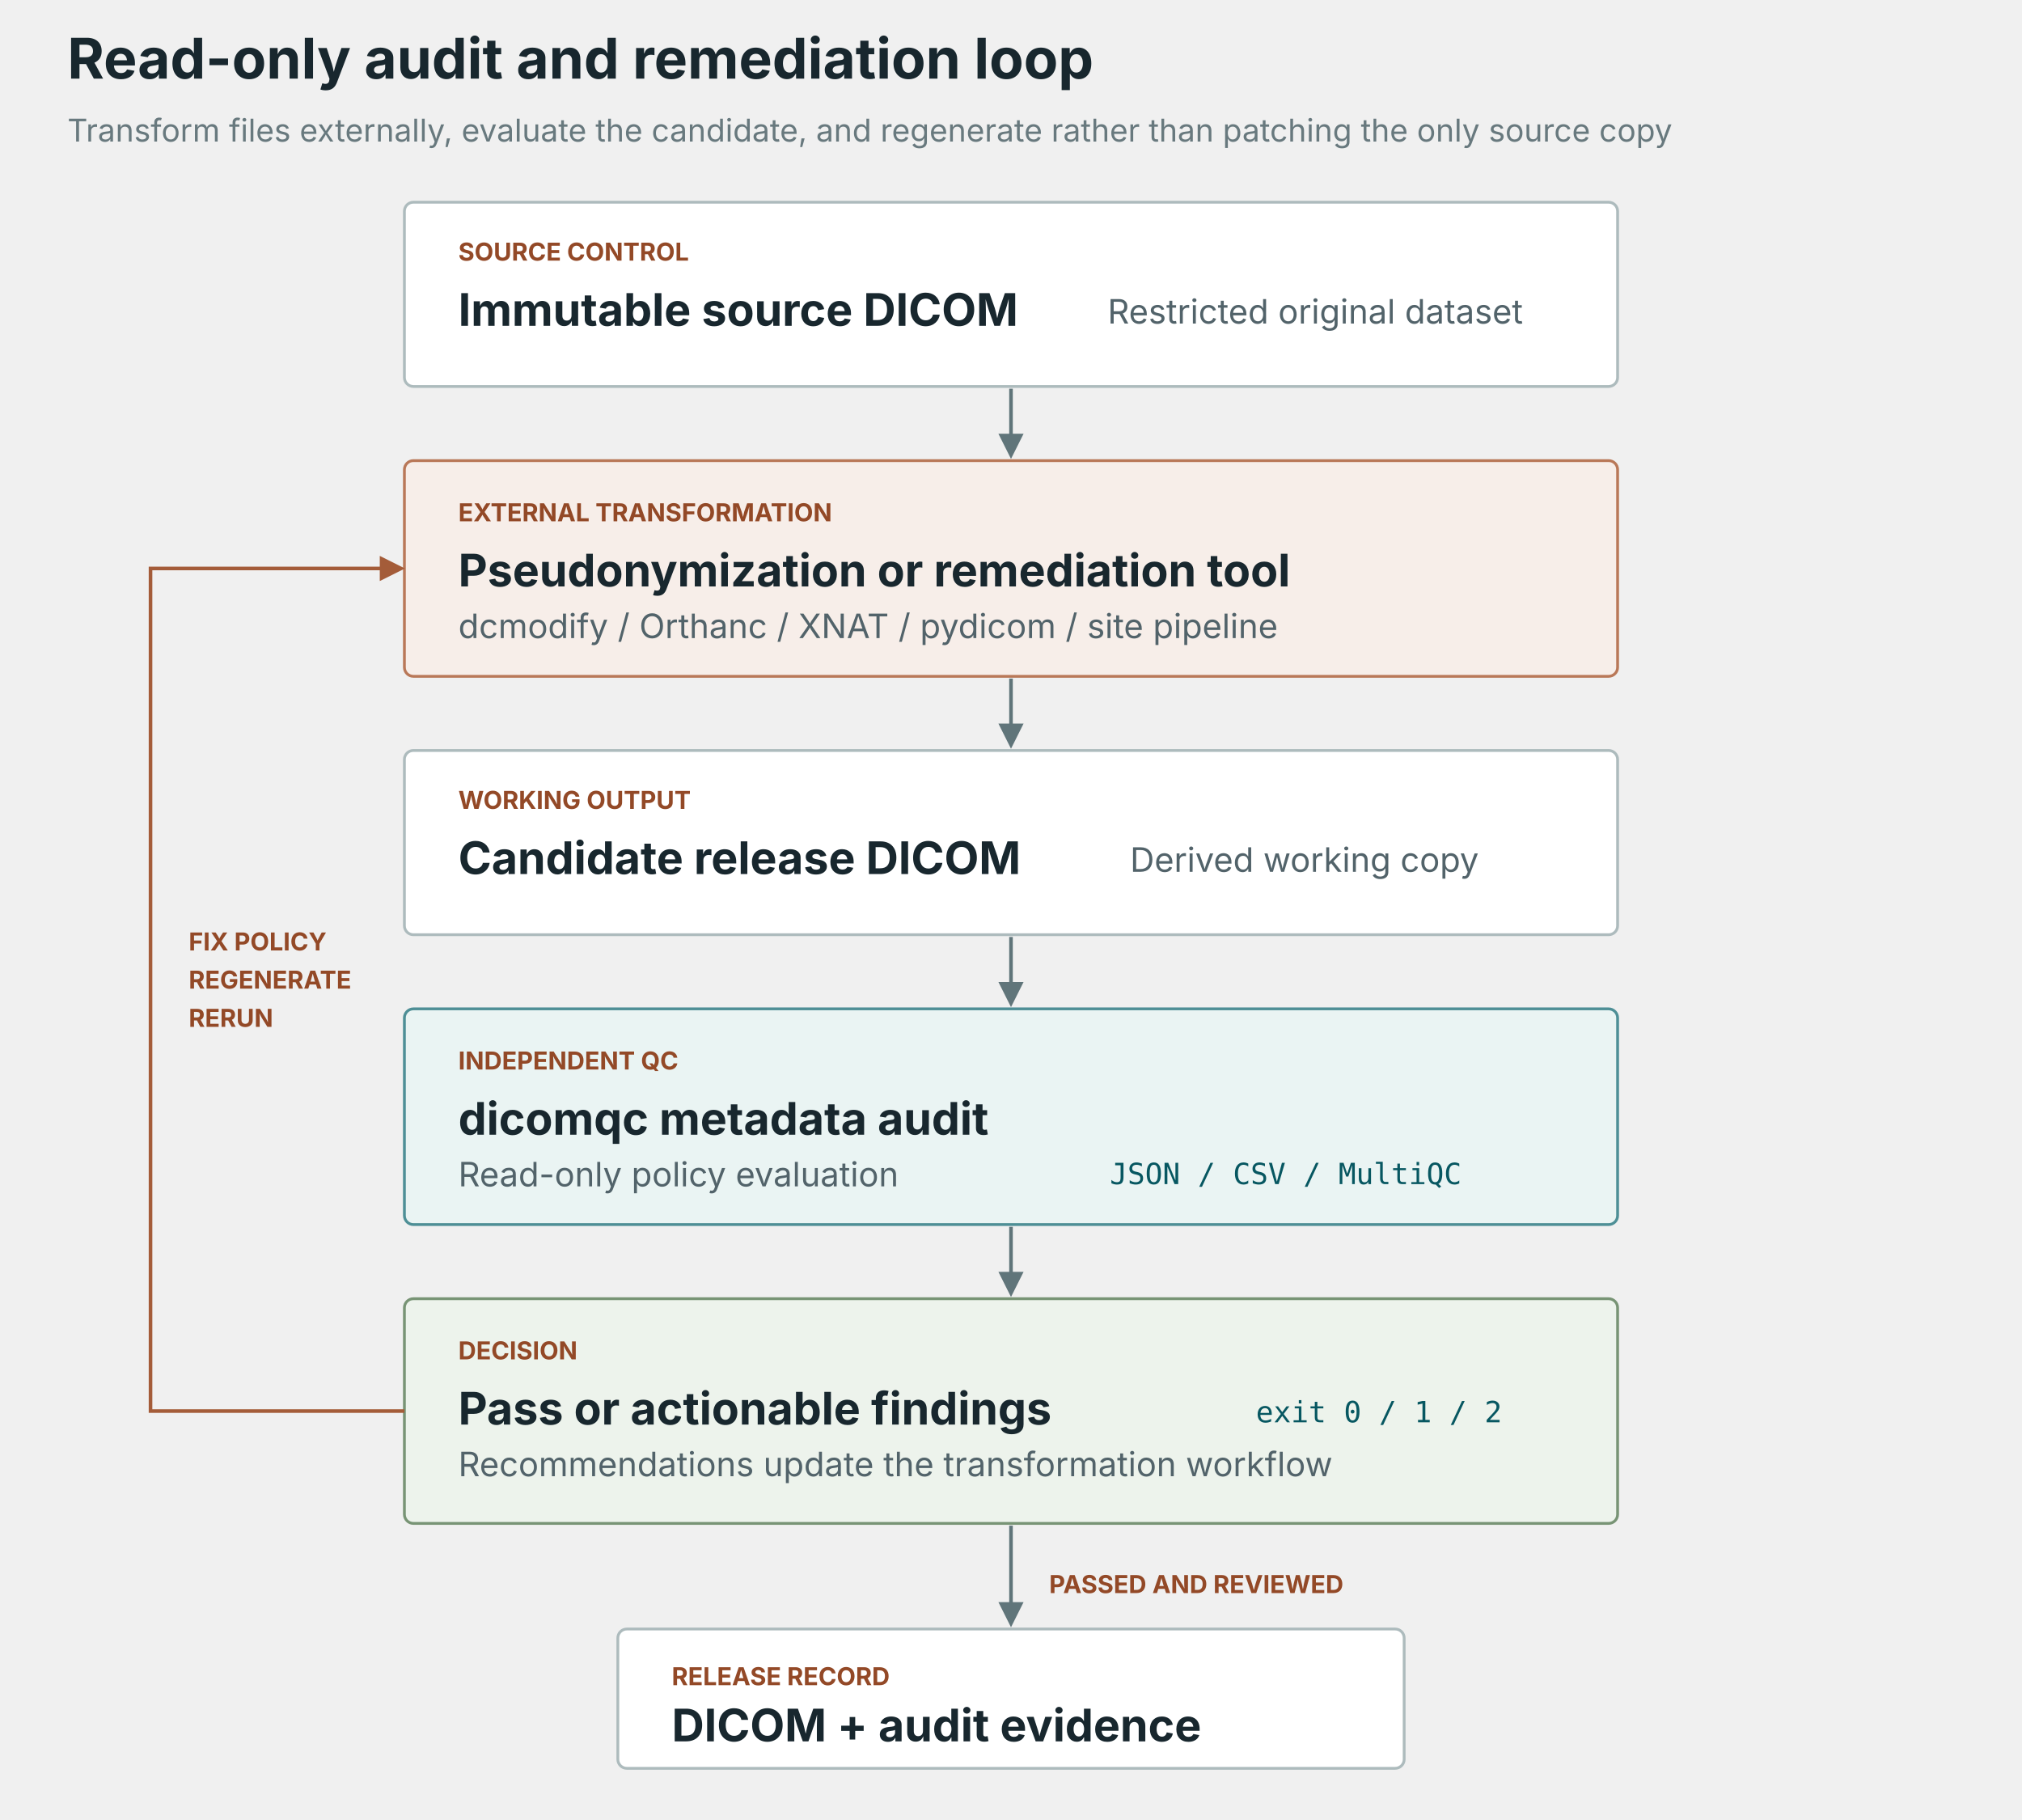
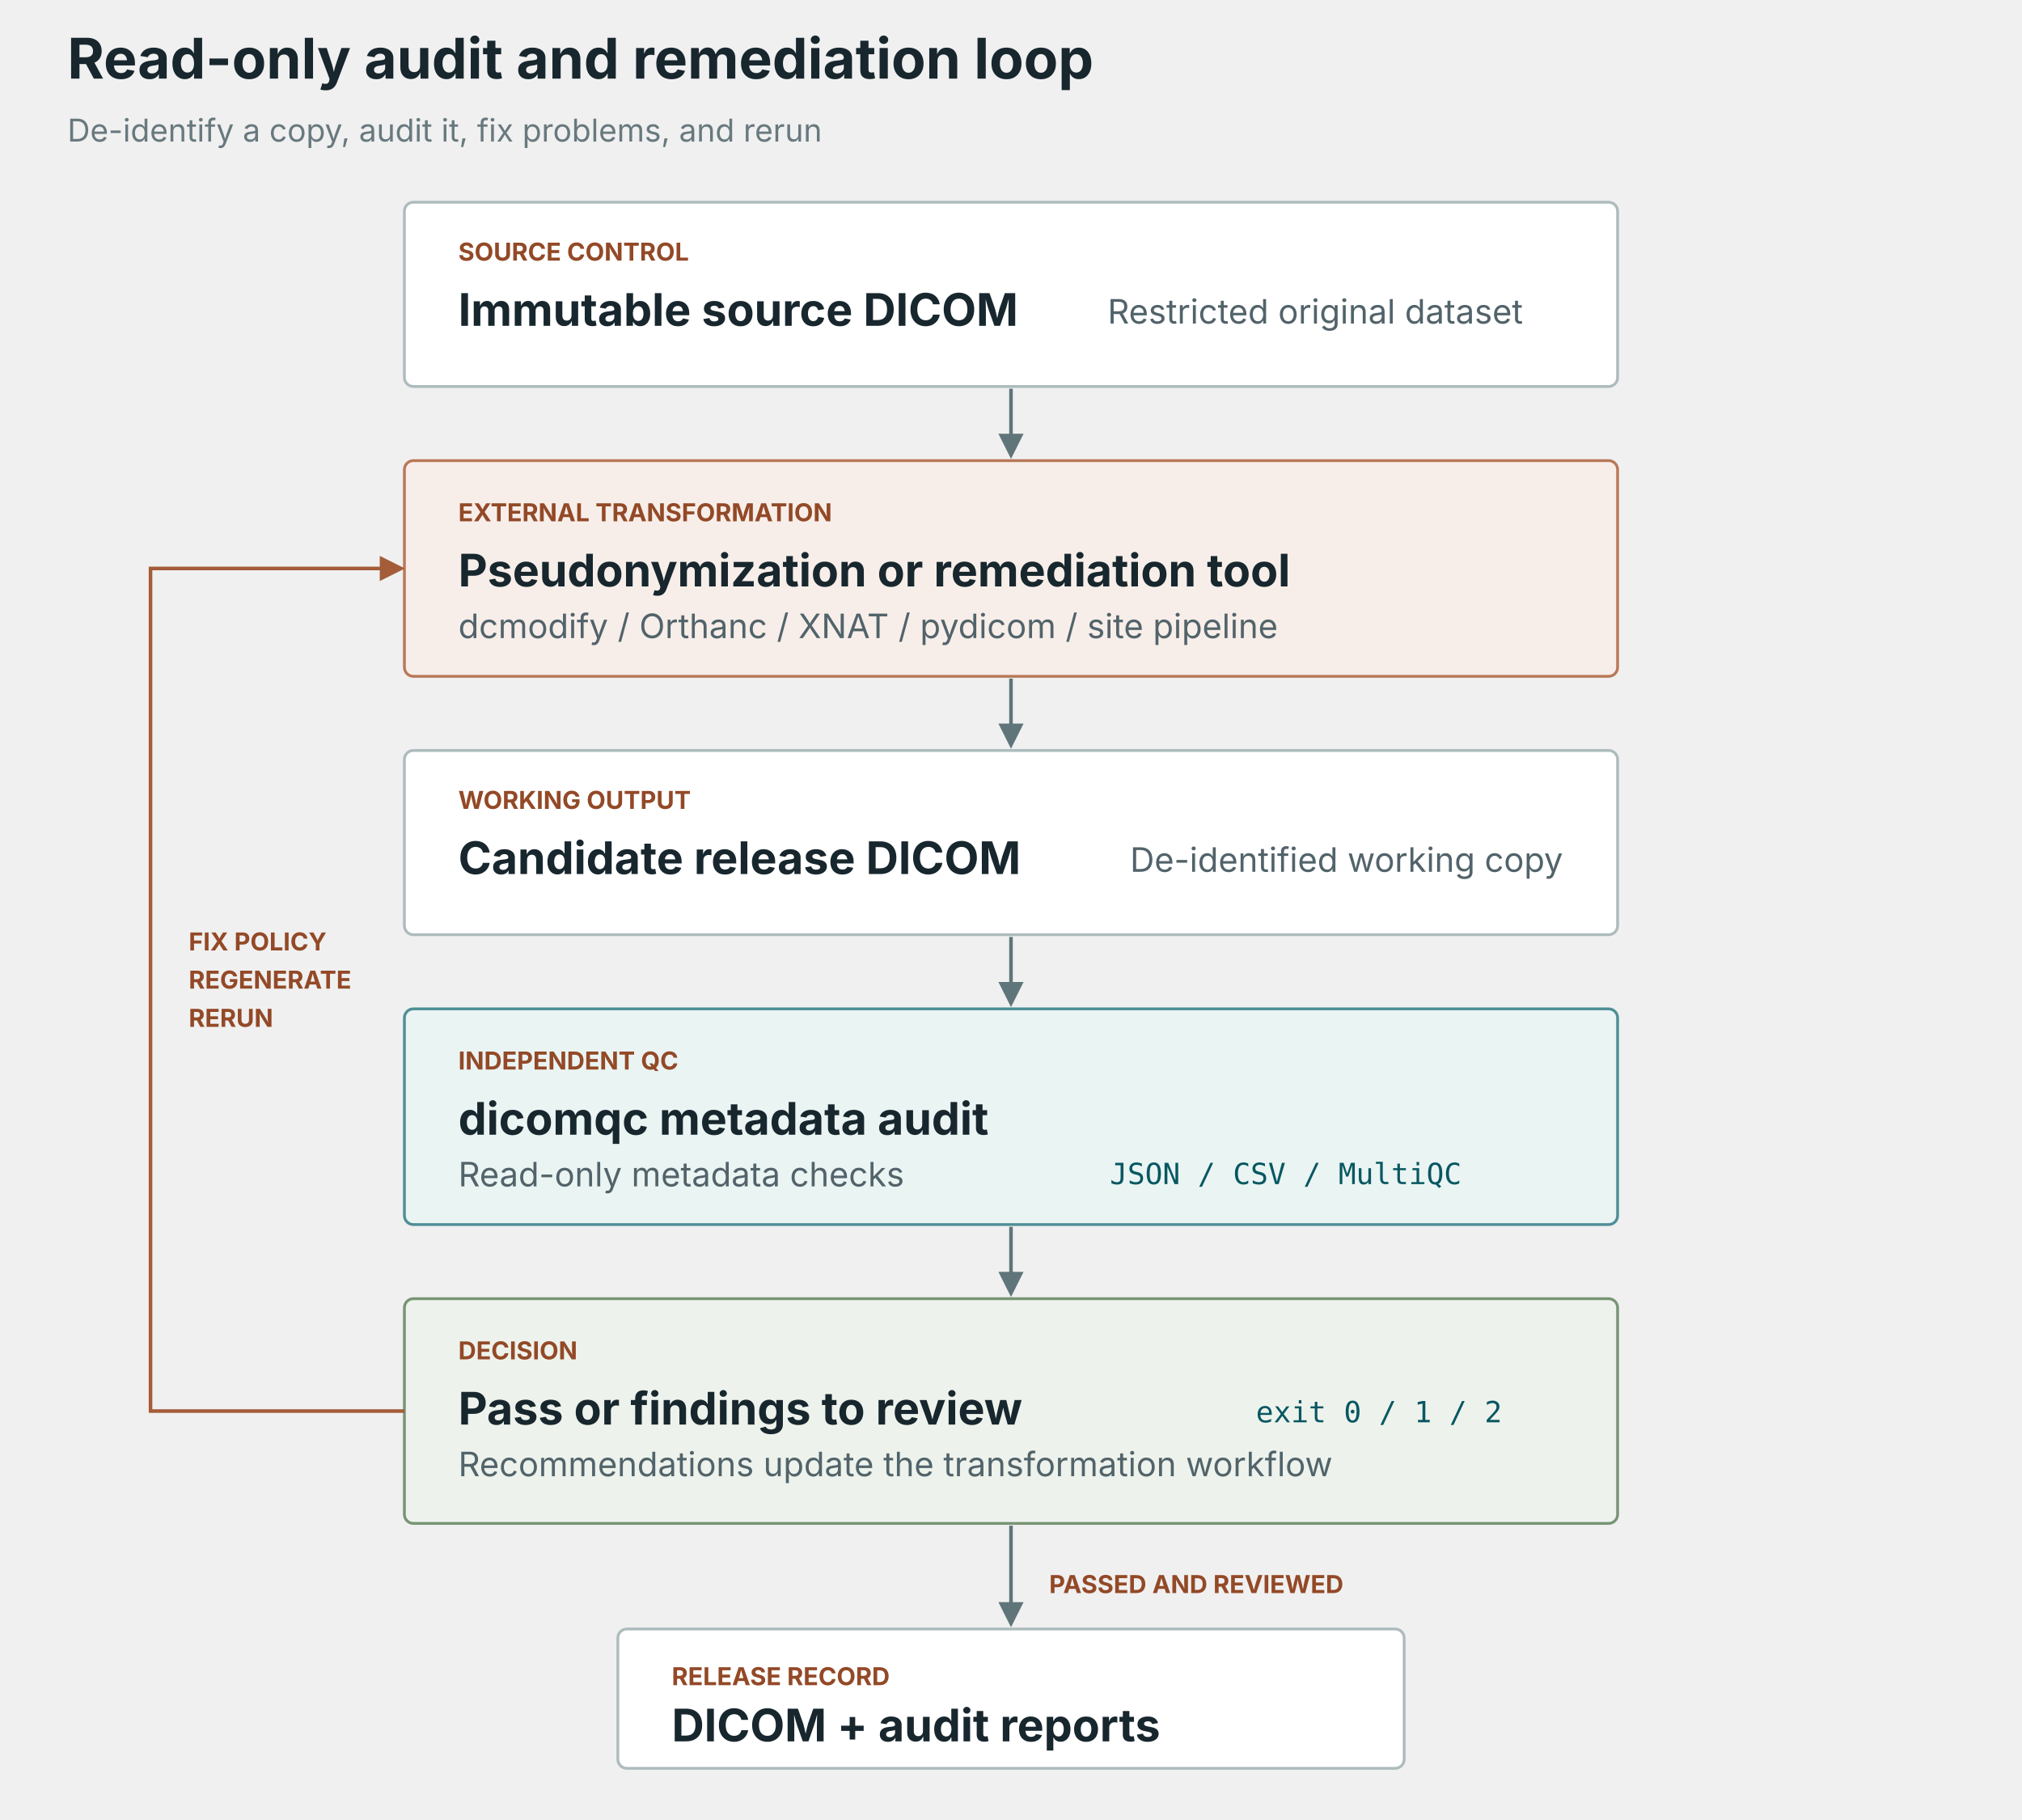
<svg xmlns="http://www.w3.org/2000/svg" viewBox="0 0 900 810" role="img" aria-labelledby="title desc">
  <defs>
    <marker id="arrow" viewBox="0 0 10 10" refX="8" refY="5" markerWidth="7" markerHeight="7" orient="auto-start-reverse">
      <path d="M 0 0 L 10 5 L 0 10 z" class="arrowHead" />
    </marker>
    <marker id="feedbackArrow" viewBox="0 0 10 10" refX="8" refY="5" markerWidth="7" markerHeight="7" orient="auto-start-reverse">
      <path d="M 0 0 L 10 5 L 0 10 z" class="feedbackHead" />
    </marker>
    <style>
      .node { fill: #ffffff; stroke: #adbbbd; stroke-width: 1.25; }
      .transform { fill: #f7eee9; stroke: #b97858; }
      .audit { fill: #eaf4f3; stroke: #4e8f96; }
      .result { fill: #edf3ec; stroke: #789475; }
      .flow { fill: none; stroke: #60757a; stroke-width: 1.6; marker-end: url(#arrow); }
      .feedback { fill: none; stroke: #a45c39; stroke-width: 1.6; marker-end: url(#feedbackArrow); }
      .arrowHead { fill: #60757a; }
      .feedbackHead { fill: #a45c39; }
      .pageTitle { fill: #18272e; font: 700 25px Inter, Arial, sans-serif; letter-spacing: 0; }
      .phase { fill: #934927; font: 700 11px Inter, Arial, sans-serif; letter-spacing: 0; }
      .nodeTitle { fill: #18272e; font: 700 20px Inter, Arial, sans-serif; letter-spacing: 0; }
      .detail { fill: #52636a; font: 15px Inter, Arial, sans-serif; letter-spacing: 0; }
      .code { fill: #075761; font: 13px ui-monospace, SFMono-Regular, Menlo, Consolas, monospace; letter-spacing: 0; }
      .note { fill: #68797e; font: 14px Inter, Arial, sans-serif; letter-spacing: 0; }
      .feedbackText { fill: #934927; font: 700 11px Inter, Arial, sans-serif; letter-spacing: 0; }
      @media (prefers-color-scheme: dark) {
        .node { fill: #192125; stroke: #526166; }
        .transform { fill: #352923; stroke: #d28d6b; }
        .audit { fill: #203436; stroke: #70bdc4; }
        .result { fill: #263126; stroke: #91ae8d; }
        .flow { stroke: #91a4a7; }
        .feedback { stroke: #e09b78; }
        .arrowHead { fill: #91a4a7; }
        .feedbackHead { fill: #e09b78; }
        .pageTitle, .nodeTitle { fill: #edf2f2; }
        .phase, .feedbackText { fill: #e09b78; }
        .detail, .note { fill: #aebbbc; }
        .code { fill: #9bd5d8; }
      }
    </style>
  </defs>
  <text x="30" y="35" class="pageTitle">Read-only audit and remediation loop</text>
-   <text x="30" y="63" class="note">Transform files externally, evaluate the candidate, and regenerate rather than patching the only source copy</text>
+   <text x="30" y="63" class="note">De-identify a copy, audit it, fix problems, and rerun</text>
  <rect x="180" y="90" width="540" height="82" rx="4" class="node" />
  <text x="204" y="116" class="phase">SOURCE CONTROL</text>
  <text x="204" y="145" class="nodeTitle">Immutable source DICOM</text>
  <text x="493" y="144" class="detail">Restricted original dataset</text>
  <line x1="450" y1="173" x2="450" y2="202" class="flow" />
  <rect x="180" y="205" width="540" height="96" rx="4" class="node transform" />
  <text x="204" y="232" class="phase">EXTERNAL TRANSFORMATION</text>
  <text x="204" y="261" class="nodeTitle">Pseudonymization or remediation tool</text>
  <text x="204" y="284" class="detail">dcmodify / Orthanc / XNAT / pydicom / site pipeline</text>
  <line x1="450" y1="302" x2="450" y2="331" class="flow" />
  <rect x="180" y="334" width="540" height="82" rx="4" class="node" />
  <text x="204" y="360" class="phase">WORKING OUTPUT</text>
  <text x="204" y="389" class="nodeTitle">Candidate release DICOM</text>
-   <text x="503" y="388" class="detail">Derived working copy</text>
+   <text x="503" y="388" class="detail">De-identified working copy</text>
  <line x1="450" y1="417" x2="450" y2="446" class="flow" />
  <rect x="180" y="449" width="540" height="96" rx="4" class="node audit" />
  <text x="204" y="476" class="phase">INDEPENDENT QC</text>
  <text x="204" y="505" class="nodeTitle">dicomqc metadata audit</text>
-   <text x="204" y="528" class="detail">Read-only policy evaluation</text>
+   <text x="204" y="528" class="detail">Read-only metadata checks</text>
  <text x="494" y="527" class="code">JSON / CSV / MultiQC</text>
  <line x1="450" y1="546" x2="450" y2="575" class="flow" />
  <rect x="180" y="578" width="540" height="100" rx="4" class="node result" />
  <text x="204" y="605" class="phase">DECISION</text>
-   <text x="204" y="634" class="nodeTitle">Pass or actionable findings</text>
+   <text x="204" y="634" class="nodeTitle">Pass or findings to review</text>
  <text x="559" y="633" class="code">exit 0 / 1 / 2</text>
  <text x="204" y="657" class="detail">Recommendations update the transformation workflow</text>
  <path d="M 180 628 L 67 628 L 67 253 L 178 253" class="feedback" />
  <text x="84" y="423" class="feedbackText">FIX POLICY</text>
  <text x="84" y="440" class="feedbackText">REGENERATE</text>
  <text x="84" y="457" class="feedbackText">RERUN</text>
  <line x1="450" y1="679" x2="450" y2="722" class="flow" />
  <text x="467" y="709" class="phase">PASSED AND REVIEWED</text>
  <rect x="275" y="725" width="350" height="62" rx="4" class="node" />
  <text x="299" y="750" class="phase">RELEASE RECORD</text>
-   <text x="299" y="775" class="nodeTitle">DICOM + audit evidence</text>
+   <text x="299" y="775" class="nodeTitle">DICOM + audit reports</text>
</svg>
